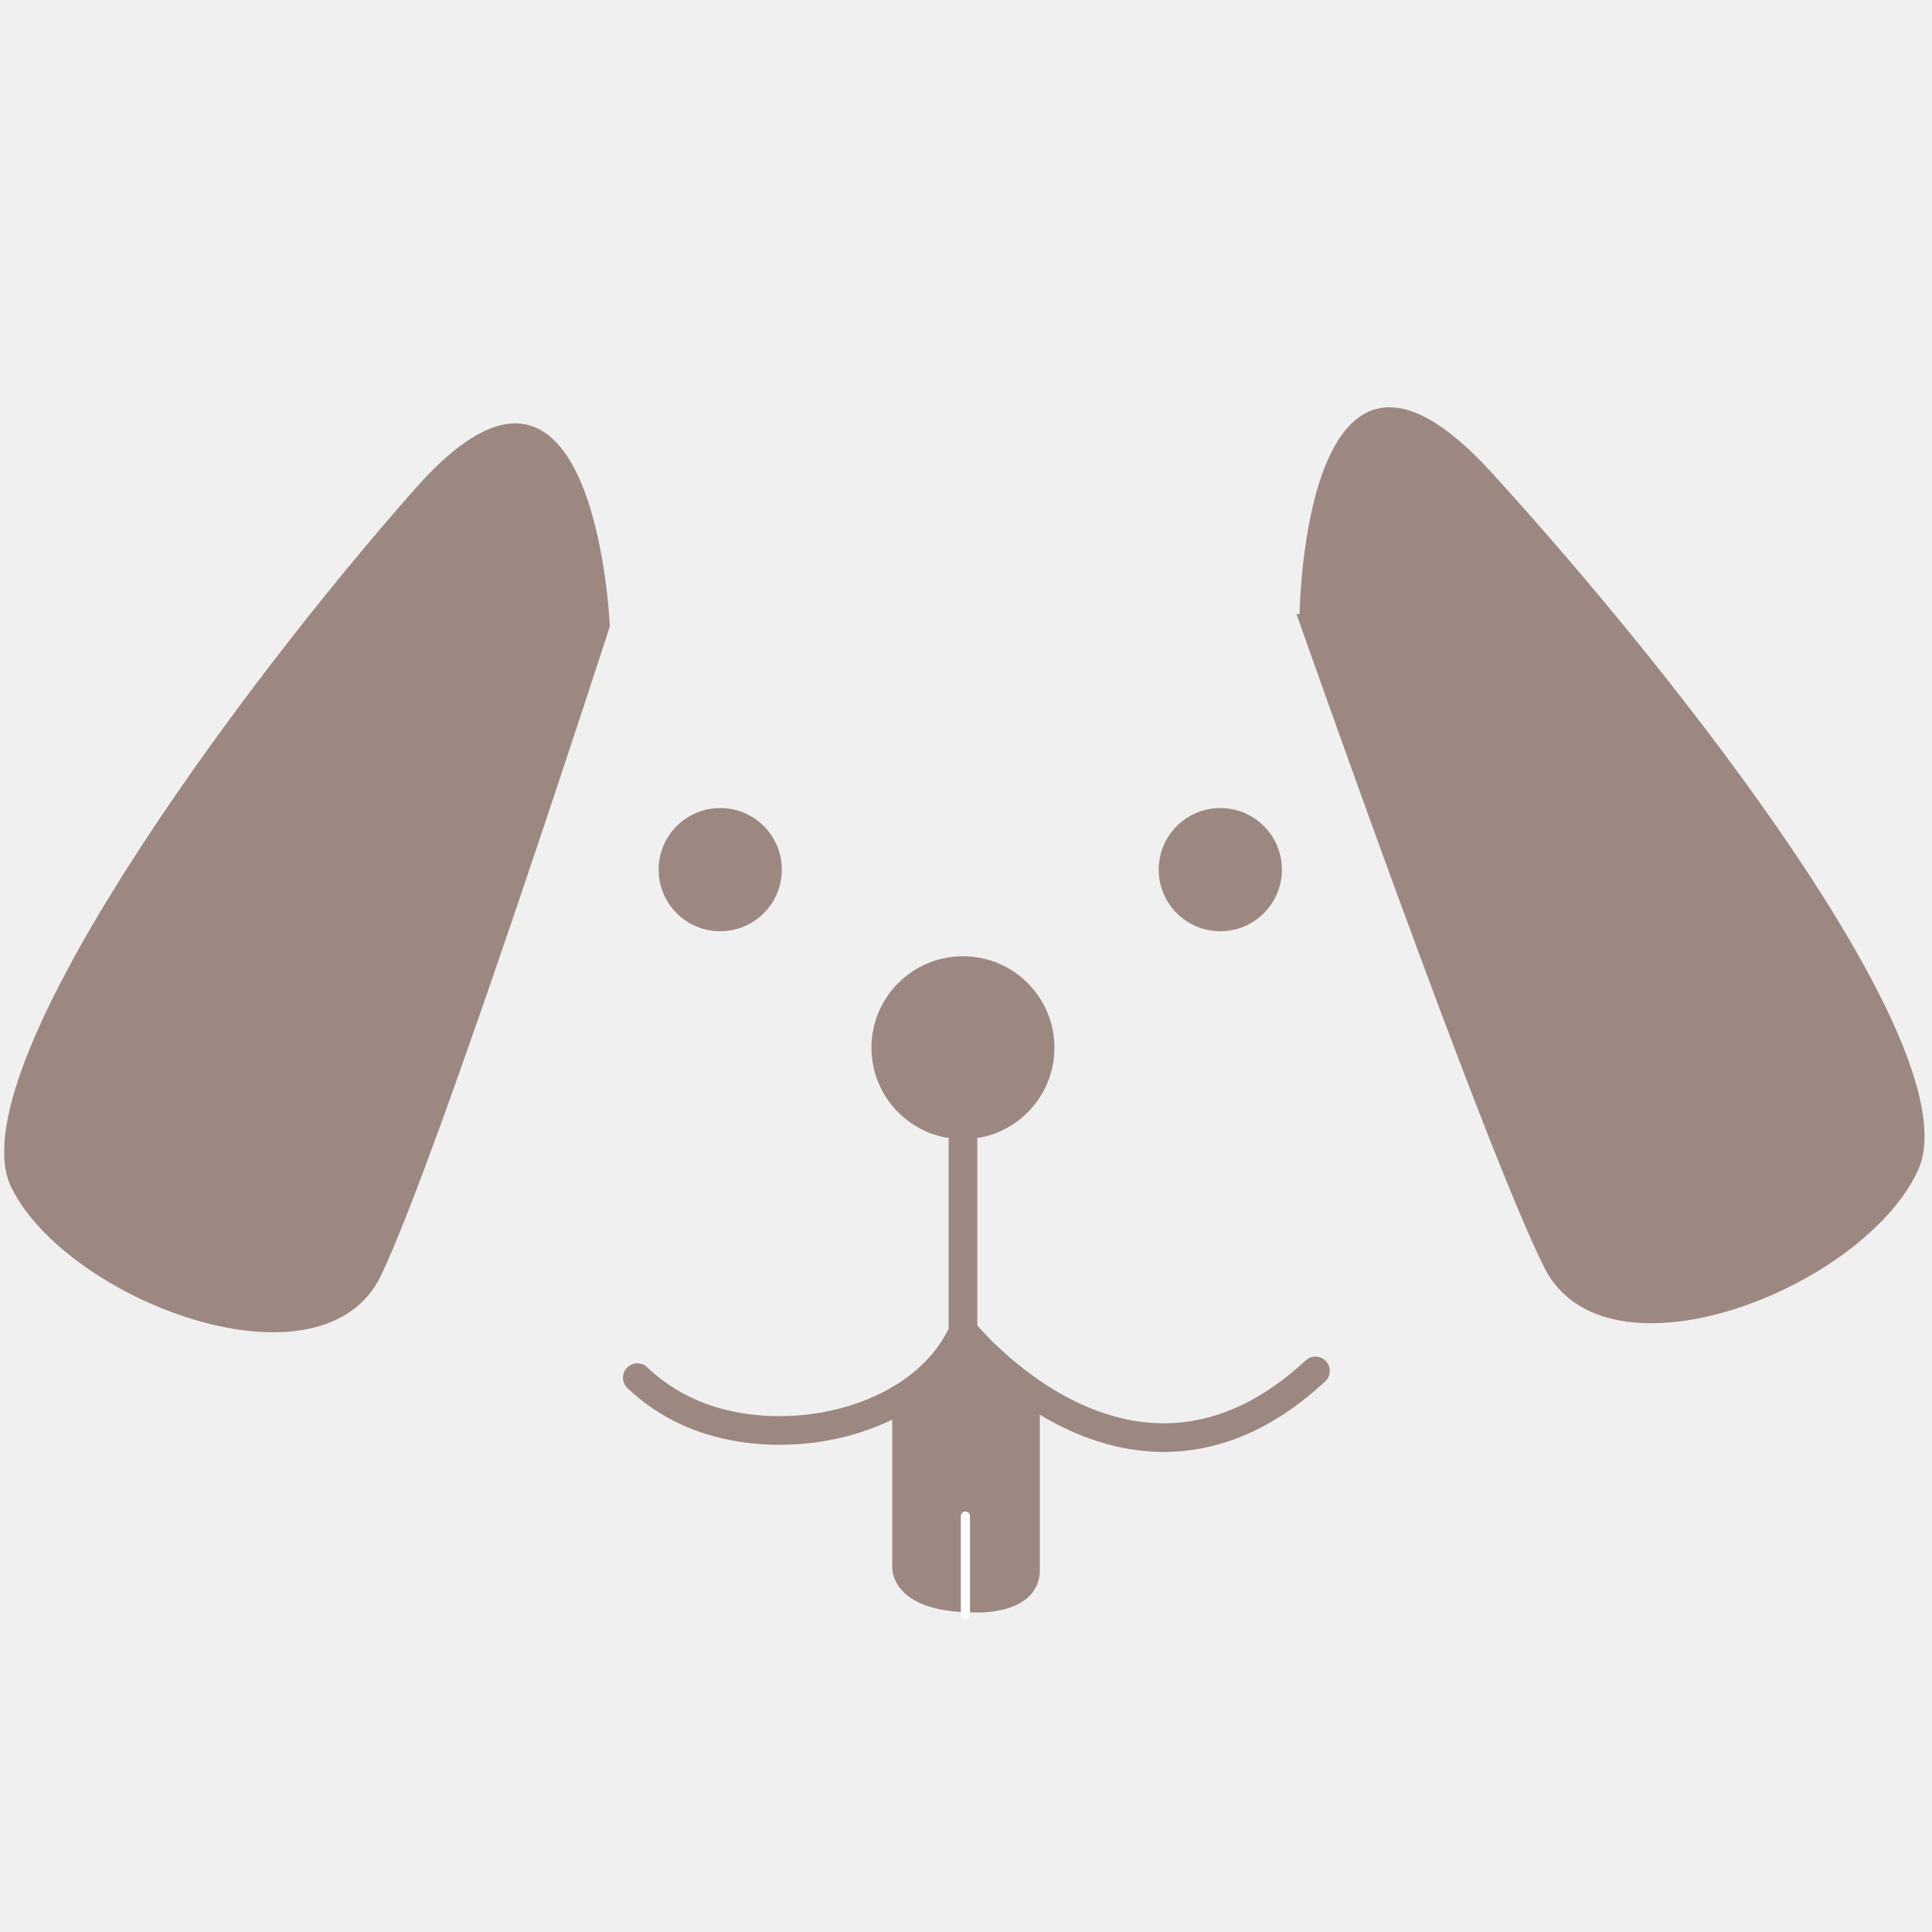
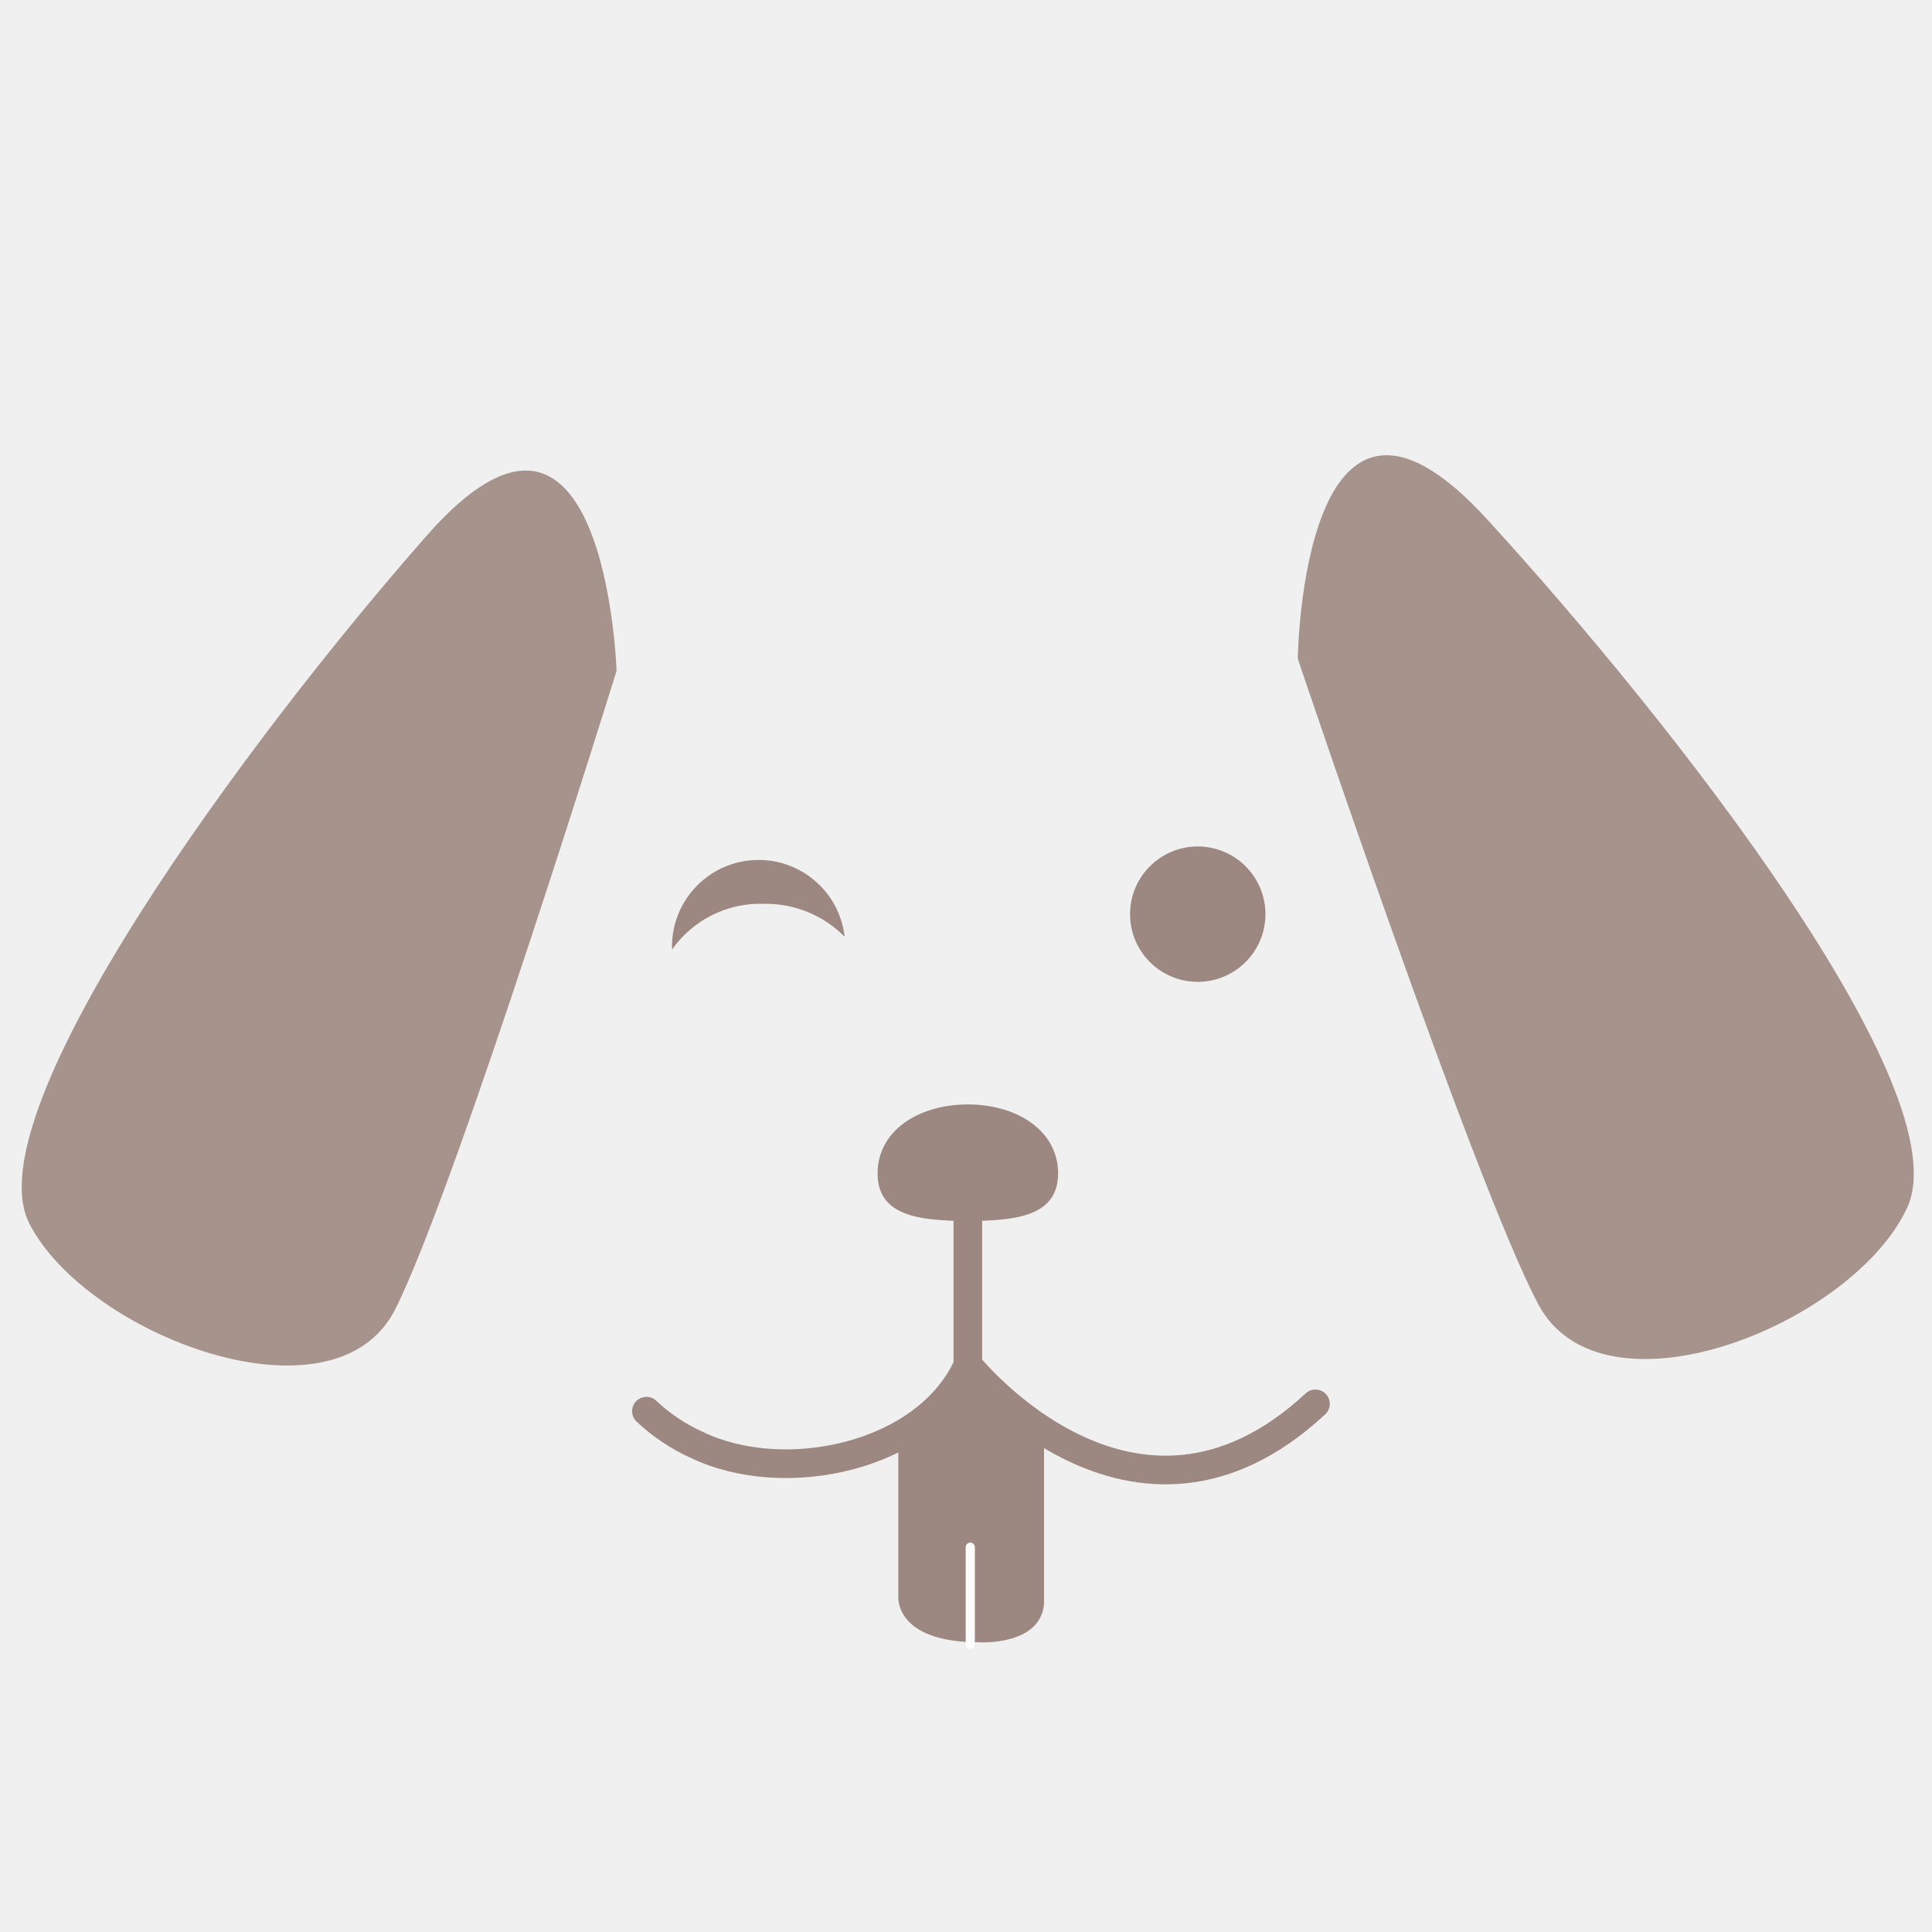
<svg xmlns="http://www.w3.org/2000/svg" id="Layer_1" data-name="Layer 1" width="0.44in" height="0.44in" viewBox="0 0 31.68 31.68">
-   <path d="M14.63,23v2.66s-.09.78,1.35.78c0,0,1,.06,1.07-.64V23a7.78,7.78,0,0,1-1.23-1.13A7.07,7.07,0,0,1,14.63,23Z" fill="#9c8881" />
-   <path d="M10,10.27S9.77,4.67,6.82,8-.74,17.62.19,19.48s5.1,3.44,6.06,1.43S10,10.27,10,10.27Zm11.31-.2s.07-5.69,3.14-2.33,7.89,9.51,7,11.45-5.12,3.61-6.13,1.59S21.26,10.07,21.26,10.07Z" fill="#9c8881" />
-   <circle cx="15.79" cy="17.18" r="1.5" fill="#9c8881" />
-   <path d="M15.79,18.71v3.13c-.69,1.51-3,2-4.51,1.31a3,3,0,0,1-.83-.56m5.34-.77s2.76,3.46,5.78.66" fill="none" stroke="#9c8881" stroke-linecap="round" stroke-linejoin="round" stroke-width="0.47" />
-   <line x1="15.83" y1="26.47" x2="15.83" y2="24.86" fill="none" stroke="#fff" stroke-linecap="round" stroke-miterlimit="10" stroke-width="0.15" />
-   <circle cx="11.81" cy="14.26" r="1.01" fill="#9c8881" />
-   <circle cx="20.01" cy="14.26" r="1.01" fill="#9c8881" />
+   <path d="M14.73,23.53v2.63s-.09.77,1.33.77c0,0,1,.06,1.06-.63V23.53a7.83,7.83,0,0,1-1.21-1.11A7.15,7.15,0,0,1,14.73,23.53Z" fill="#9c8881" />
+   <path d="M10.11,11S9.93,5.45,7,8.78-.45,18.23.48,20.06s5,3.39,6,1.41S10.11,11,10.11,11Zm11.17-.19s.07-5.61,3.1-2.3,7.79,9.38,6.89,11.3-5,3.56-6.05,1.57-3.94-10.58-3.94-10.58Z" fill="#9c8881" opacity="0.9" />
+   <path d="M15.87,18.11c.82,0,1.48.44,1.48,1.13s-.66.78-1.48.78-1.48-.09-1.48-.78S15.05,18.11,15.87,18.11Z" fill="#9c8881" />
+   <path d="M15.87,19.3v3.09c-.68,1.5-3,2-4.45,1.3a3,3,0,0,1-.82-.55m5.27-.76s2.72,3.41,5.7.64" fill="none" stroke="#9c8881" stroke-linecap="round" stroke-linejoin="round" stroke-width="0.47" />
+   <line x1="15.91" y1="26.96" x2="15.91" y2="25.37" fill="none" stroke="#fff" stroke-linecap="round" stroke-miterlimit="10" stroke-width="0.15" />
+   <path d="M13.85,15.36a1.82,1.82,0,0,0-1.33-.54,1.77,1.77,0,0,0-1.5.75,1.42,1.42,0,0,1,2.83-.21Z" fill="#9c8881" />
+   <circle cx="19.64" cy="14.99" r="1.11" fill="#9c8881" />
</svg>
